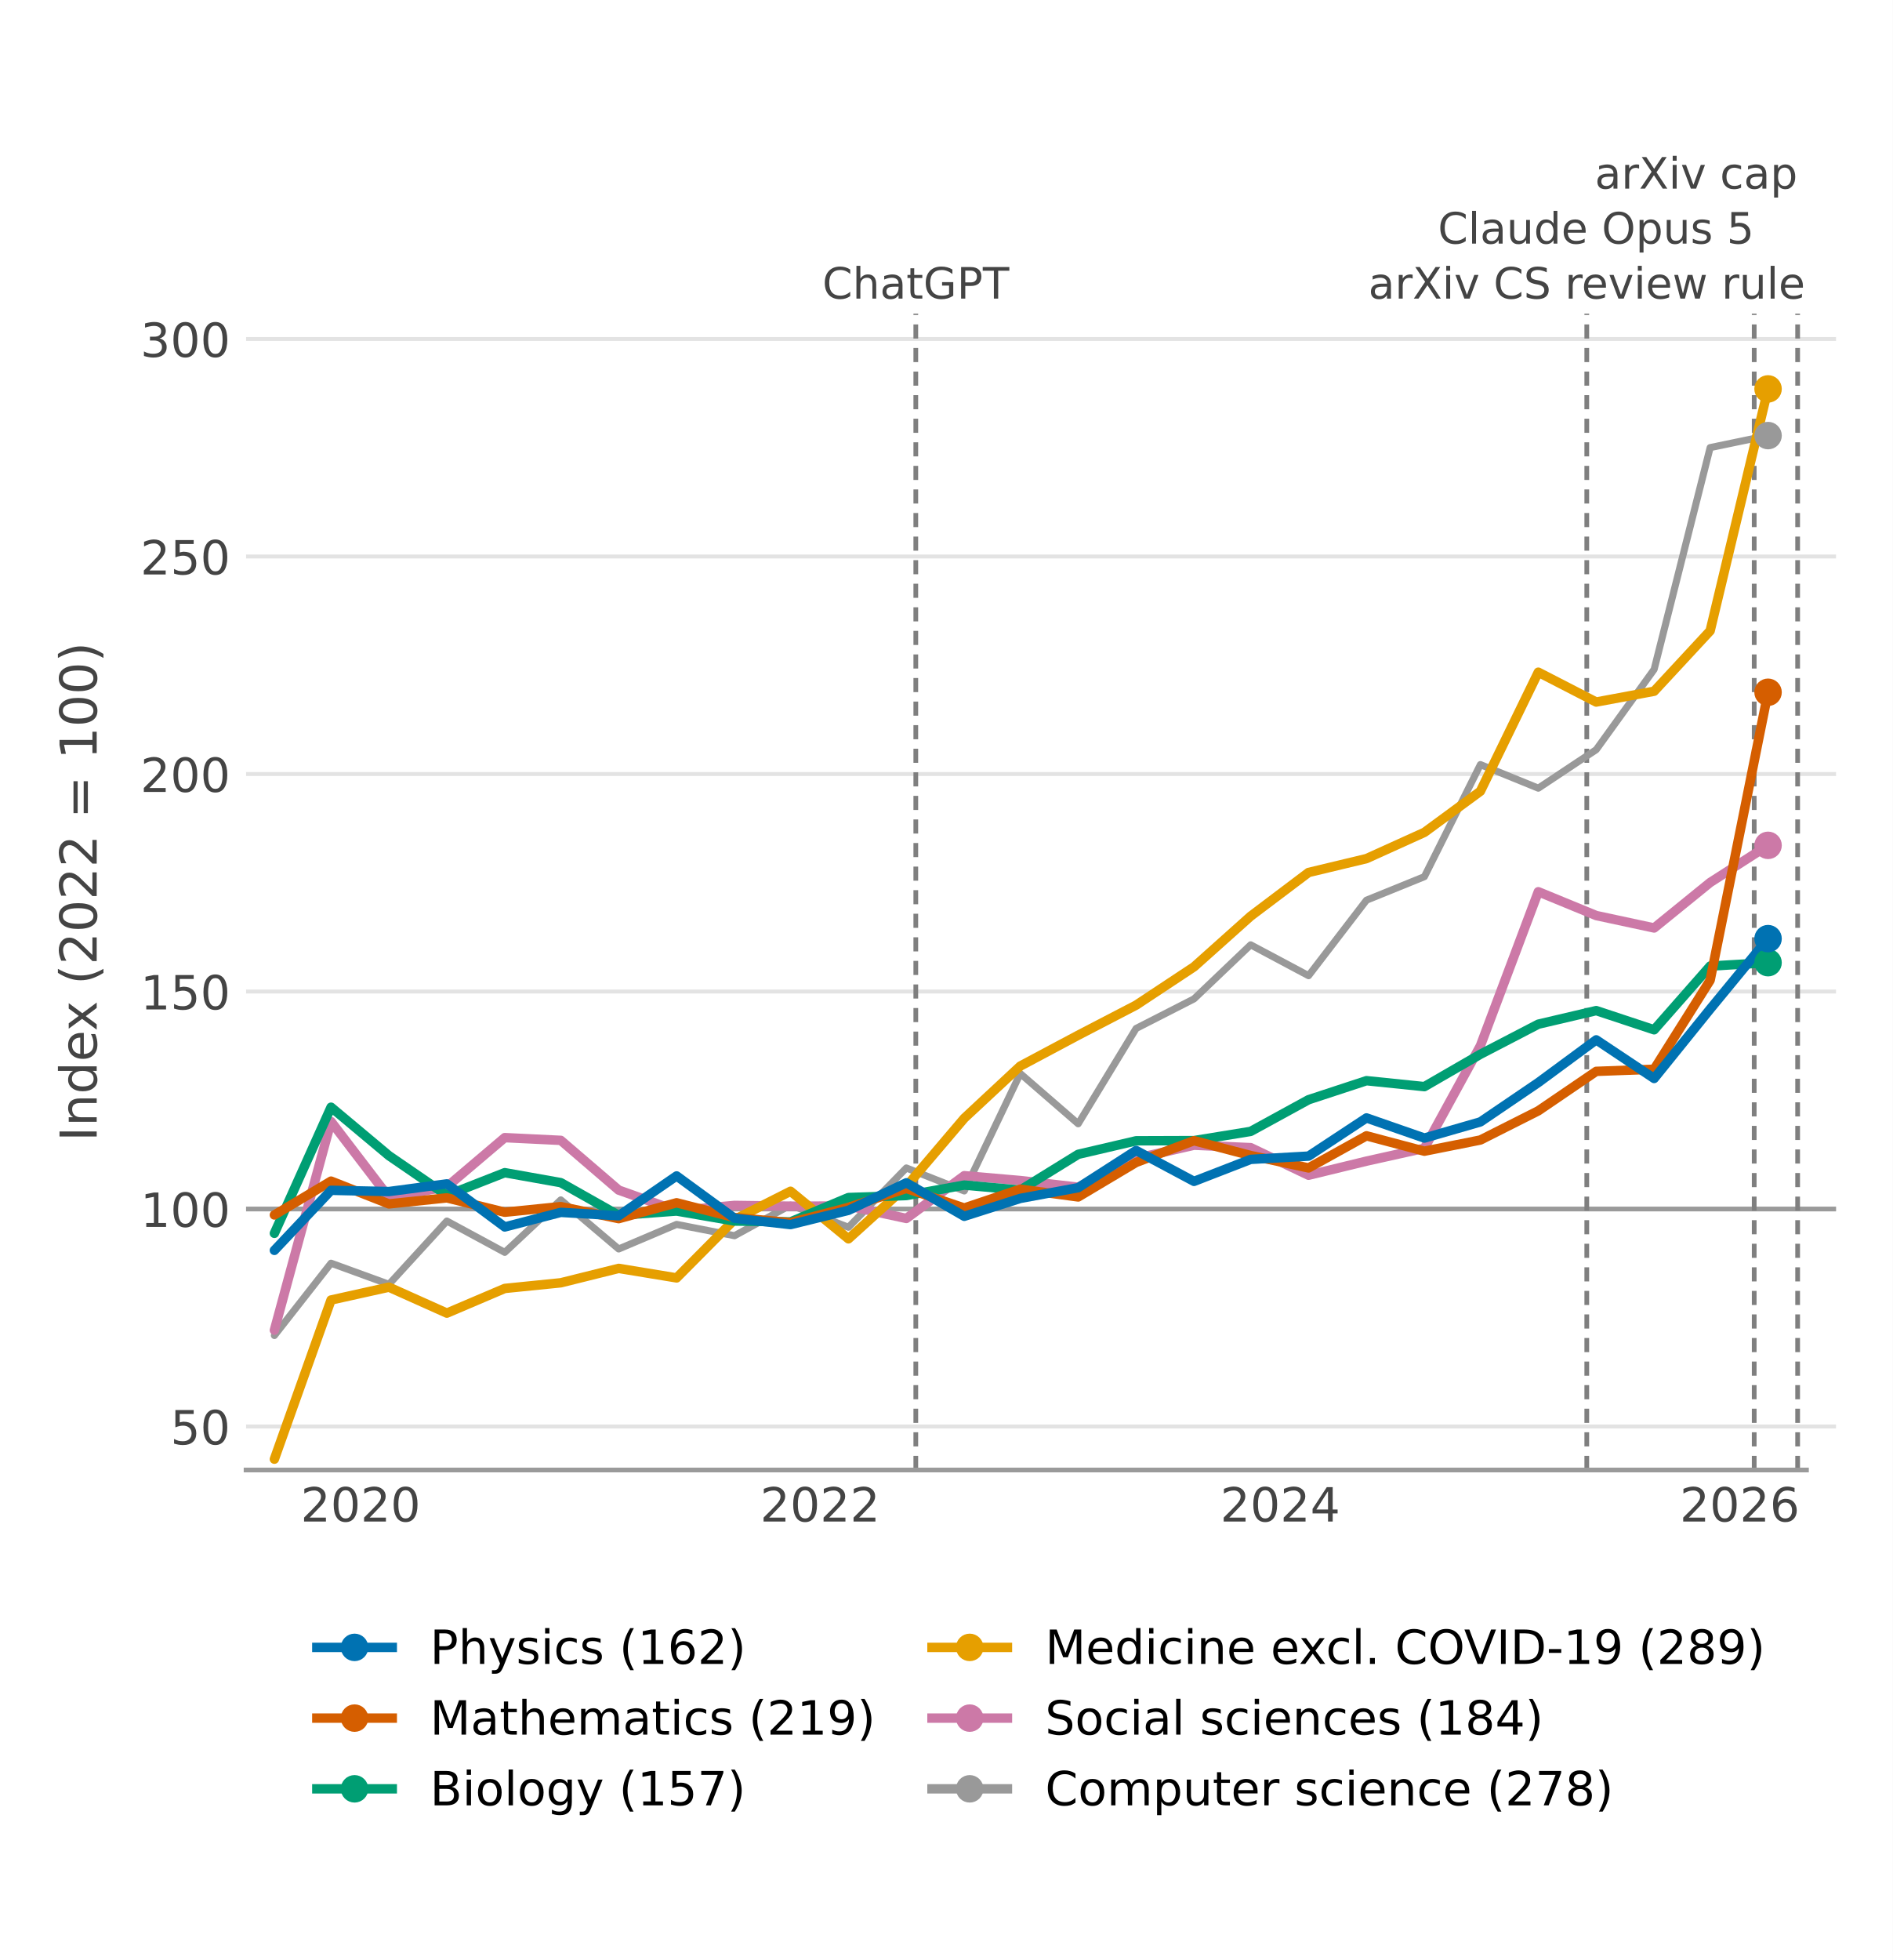
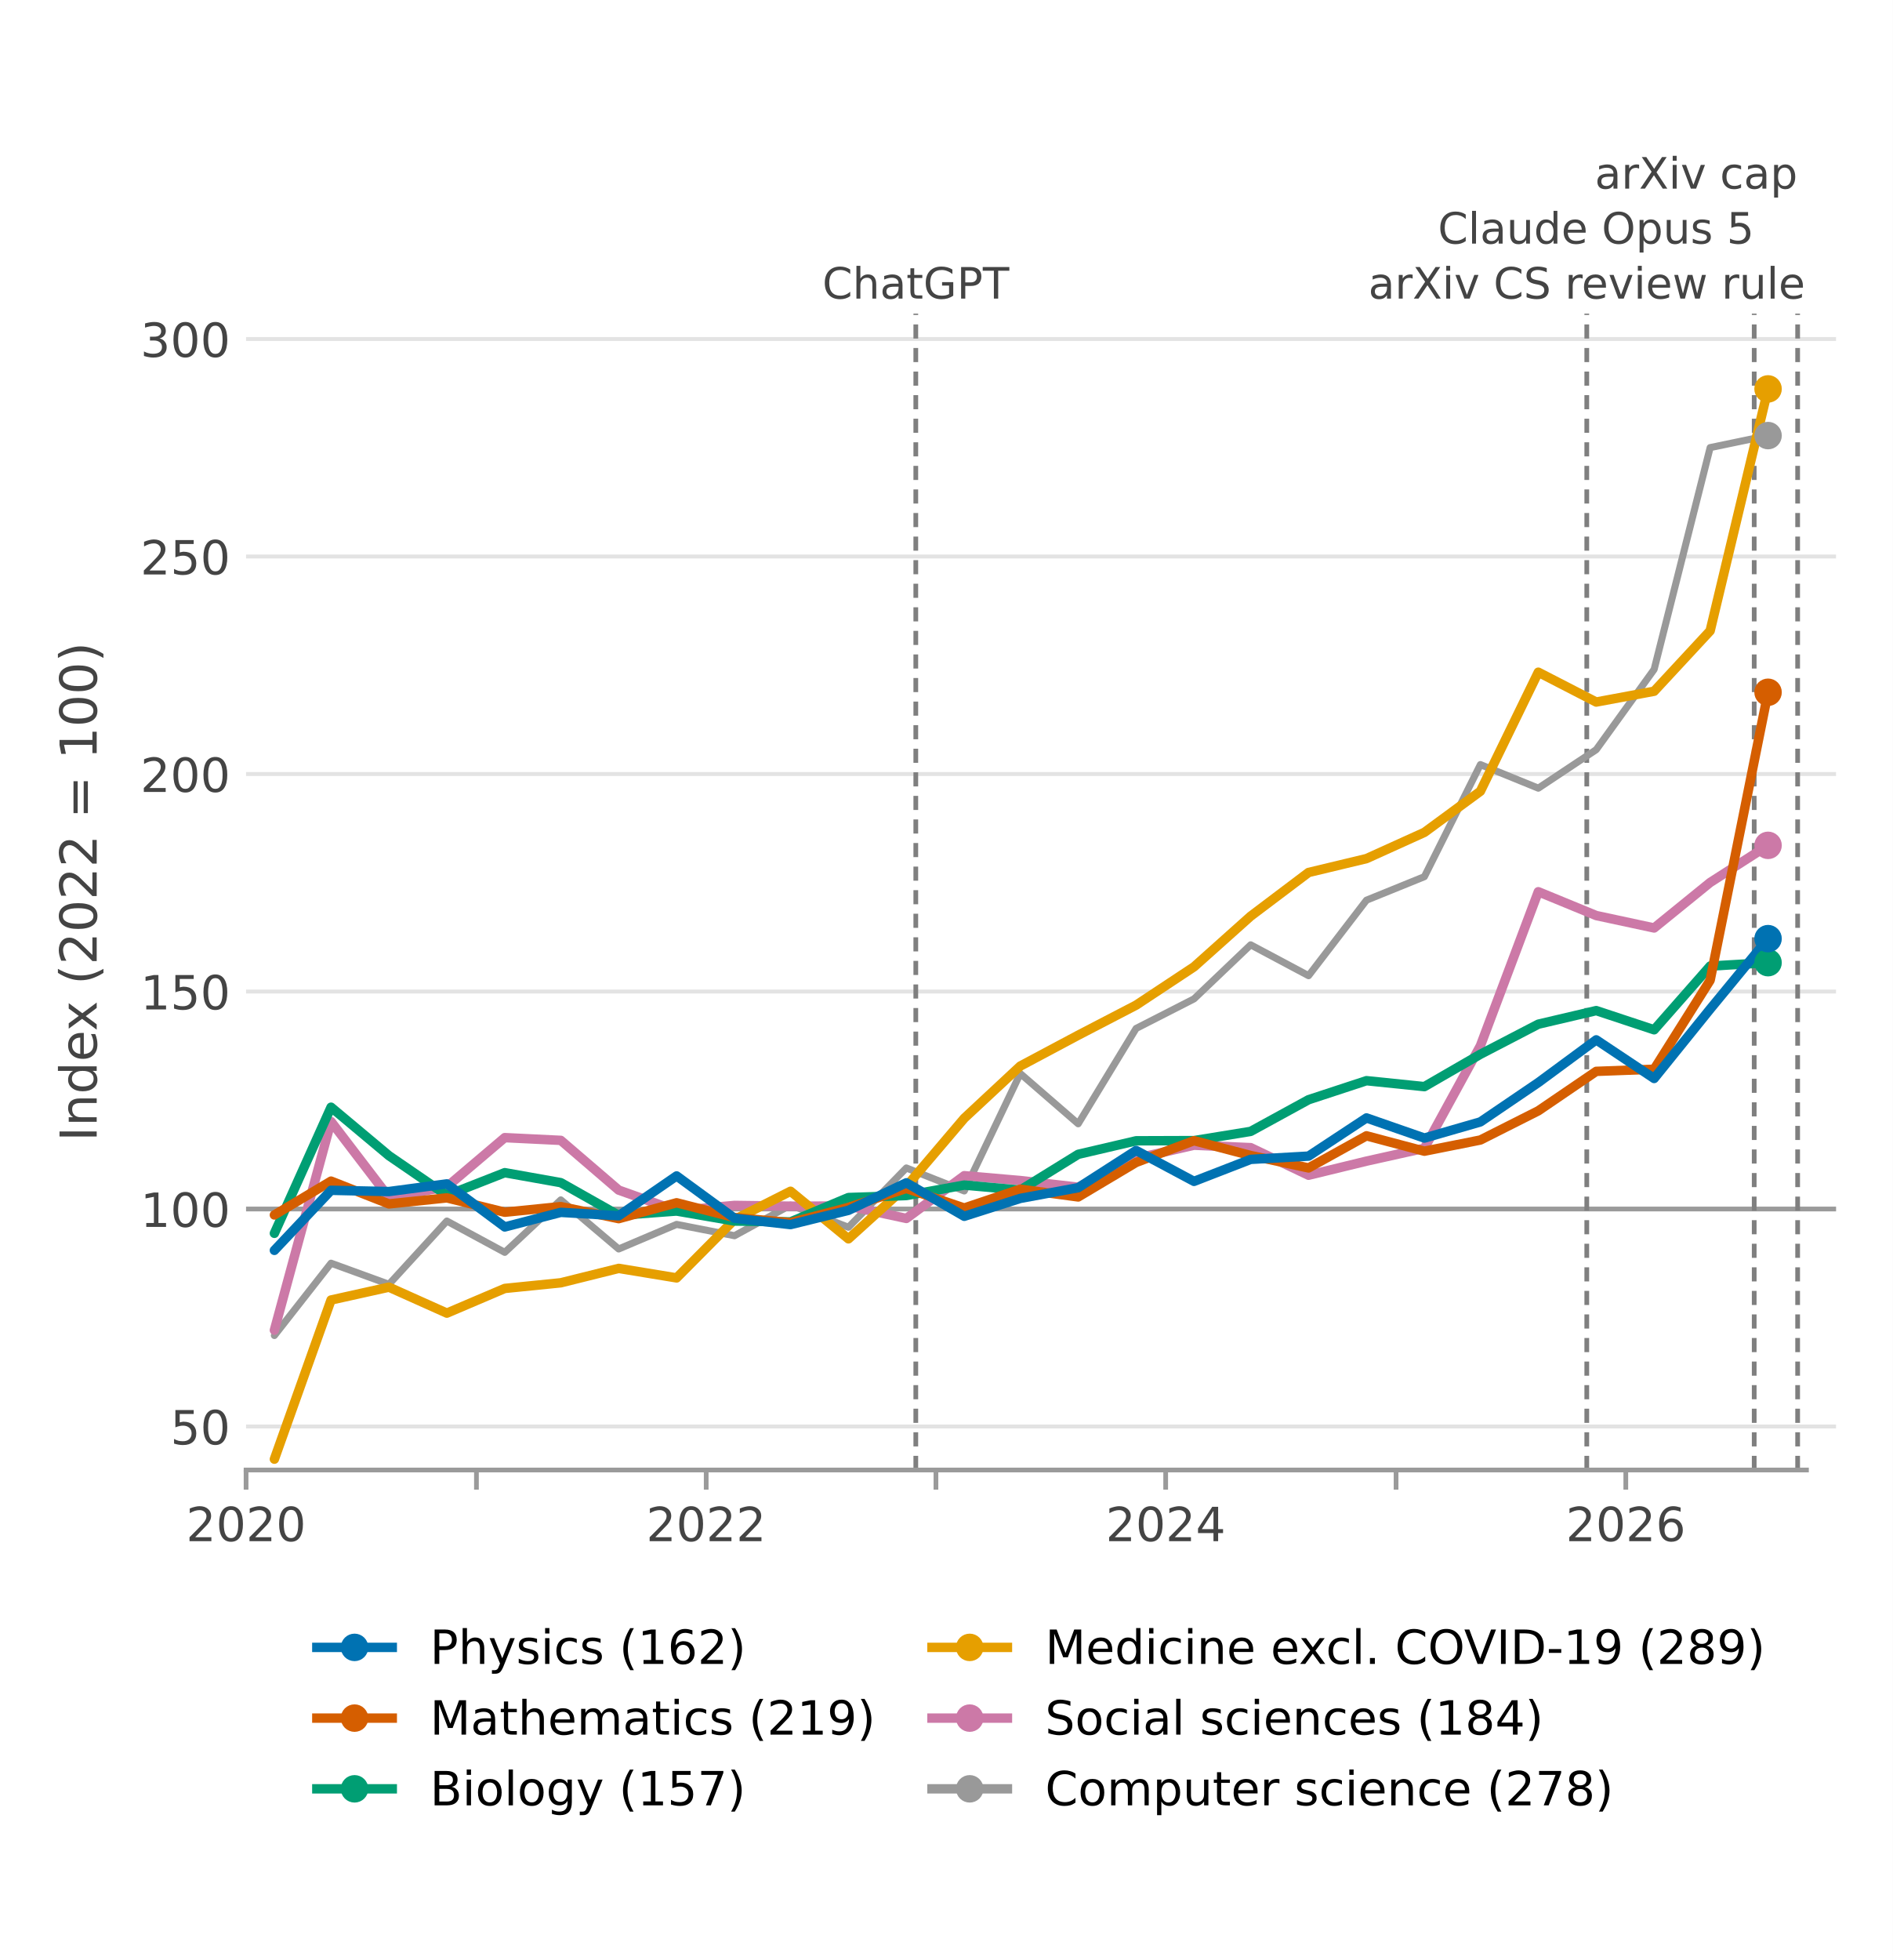
<svg xmlns="http://www.w3.org/2000/svg" xmlns:xlink="http://www.w3.org/1999/xlink" width="240.945pt" height="249.449pt" viewBox="0 0 240.945 249.449" version="1.1">
  <defs>
    <style type="text/css">*{stroke-linejoin: round; stroke-linecap: butt}</style>
  </defs>
  <g id="figure_1">
    <g id="patch_1">
      <path d="M 0 249.449  L 240.945 249.449  L 240.945 0  L 0 0  z " style="fill: #ffffff" />
    </g>
    <g id="axes_1">
      <g id="patch_2">
        <path d="M 31.323 187.087  L 233.717 187.087  L 233.717 39.912  L 31.323 39.912  z " style="fill: #ffffff" />
      </g>
      <g id="matplotlib.axis_1">
        <g id="xtick_1">
-           <g id="line2d_1" />
+           <g id="line2d_1">
+             <defs>
+               <path id="m74f492b103" d="M 0 0  L 0 2.5  " style="stroke: #9a9a9a; stroke-width: 0.6" />
+             </defs>
+             <g>
+               <use xlink:href="#m74f492b103" x="31.323" y="187.087" style="fill: #9a9a9a; stroke: #9a9a9a; stroke-width: 0.6" />
+             </g>
+           </g>
          <g id="text_1">
-             <text style="font-size: 6px; font-family: 'DejaVu Sans'; text-anchor: middle; fill: #444444" x="45.905" y="193.645" transform="rotate(-0 45.90544 193.6452)">2020</text>
+             <text style="font-size: 6px; font-family: 'DejaVu Sans'; text-anchor: middle; fill: #444444" x="31.323" y="196.145" transform="rotate(-0 31.32284 196.1452)">2020</text>
          </g>
        </g>
        <g id="xtick_2">
-           <g id="line2d_2" />
+           <g id="line2d_2">
+             <g>
+               <use xlink:href="#m74f492b103" x="60.648" y="187.087" style="fill: #9a9a9a; stroke: #9a9a9a; stroke-width: 0.6" />
+             </g>
+           </g>
        </g>
        <g id="xtick_3">
-           <g id="line2d_3" />
+           <g id="line2d_3">
+             <g>
+               <use xlink:href="#m74f492b103" x="89.894" y="187.087" style="fill: #9a9a9a; stroke: #9a9a9a; stroke-width: 0.6" />
+             </g>
+           </g>
          <g id="text_2">
-             <text style="font-size: 6px; font-family: 'DejaVu Sans'; text-anchor: middle; fill: #444444" x="104.396" y="193.645" transform="rotate(-0 104.3961 193.6452)">2022</text>
+             <text style="font-size: 6px; font-family: 'DejaVu Sans'; text-anchor: middle; fill: #444444" x="89.894" y="196.145" transform="rotate(-0 89.89362 196.1452)">2022</text>
          </g>
        </g>
        <g id="xtick_4">
-           <g id="line2d_4" />
+           <g id="line2d_4">
+             <g>
+               <use xlink:href="#m74f492b103" x="119.139" y="187.087" style="fill: #9a9a9a; stroke: #9a9a9a; stroke-width: 0.6" />
+             </g>
+           </g>
        </g>
        <g id="xtick_5">
-           <g id="line2d_5" />
+           <g id="line2d_5">
+             <g>
+               <use xlink:href="#m74f492b103" x="148.384" y="187.087" style="fill: #9a9a9a; stroke: #9a9a9a; stroke-width: 0.6" />
+             </g>
+           </g>
          <g id="text_3">
-             <text style="font-size: 6px; font-family: 'DejaVu Sans'; text-anchor: middle; fill: #444444" x="162.967" y="193.645" transform="rotate(-0 162.9669 193.6452)">2024</text>
+             <text style="font-size: 6px; font-family: 'DejaVu Sans'; text-anchor: middle; fill: #444444" x="148.384" y="196.145" transform="rotate(-0 148.3843 196.1452)">2024</text>
          </g>
        </g>
        <g id="xtick_6">
-           <g id="line2d_6" />
+           <g id="line2d_6">
+             <g>
+               <use xlink:href="#m74f492b103" x="177.71" y="187.087" style="fill: #9a9a9a; stroke: #9a9a9a; stroke-width: 0.6" />
+             </g>
+           </g>
        </g>
        <g id="xtick_7">
-           <g id="line2d_7" />
+           <g id="line2d_7">
+             <g>
+               <use xlink:href="#m74f492b103" x="206.955" y="187.087" style="fill: #9a9a9a; stroke: #9a9a9a; stroke-width: 0.6" />
+             </g>
+           </g>
          <g id="text_4">
-             <text style="font-size: 6px; font-family: 'DejaVu Sans'; text-anchor: middle; fill: #444444" x="221.458" y="193.645" transform="rotate(-0 221.4575 193.6452)">2026</text>
+             <text style="font-size: 6px; font-family: 'DejaVu Sans'; text-anchor: middle; fill: #444444" x="206.955" y="196.145" transform="rotate(-0 206.9551 196.1452)">2026</text>
          </g>
        </g>
      </g>
      <g id="matplotlib.axis_2">
        <g id="ytick_1">
          <g id="line2d_8">
-             <path d="M 31.323 181.551  L 233.717 181.551  " clip-path="url(#pfd1e3269e6)" style="fill: none; stroke: #e3e3e3; stroke-width: 0.5; stroke-linecap: square" />
+             <path d="M 31.323 181.551  L 233.717 181.551  " clip-path="url(#p968142cae7)" style="fill: none; stroke: #e3e3e3; stroke-width: 0.5; stroke-linecap: square" />
          </g>
          <g id="line2d_9" />
          <g id="text_5">
            <text style="font-size: 6px; font-family: 'DejaVu Sans'; text-anchor: end; fill: #444444" x="29.323" y="183.83" transform="rotate(-0 29.32284 183.8298)">50</text>
          </g>
        </g>
        <g id="ytick_2">
          <g id="line2d_10">
-             <path d="M 31.323 153.87  L 233.717 153.87  " clip-path="url(#pfd1e3269e6)" style="fill: none; stroke: #e3e3e3; stroke-width: 0.5; stroke-linecap: square" />
+             <path d="M 31.323 153.87  L 233.717 153.87  " clip-path="url(#p968142cae7)" style="fill: none; stroke: #e3e3e3; stroke-width: 0.5; stroke-linecap: square" />
          </g>
          <g id="line2d_11" />
          <g id="text_6">
            <text style="font-size: 6px; font-family: 'DejaVu Sans'; text-anchor: end; fill: #444444" x="29.323" y="156.149" transform="rotate(-0 29.32284 156.1494)">100</text>
          </g>
        </g>
        <g id="ytick_3">
          <g id="line2d_12">
-             <path d="M 31.323 126.19  L 233.717 126.19  " clip-path="url(#pfd1e3269e6)" style="fill: none; stroke: #e3e3e3; stroke-width: 0.5; stroke-linecap: square" />
+             <path d="M 31.323 126.19  L 233.717 126.19  " clip-path="url(#p968142cae7)" style="fill: none; stroke: #e3e3e3; stroke-width: 0.5; stroke-linecap: square" />
          </g>
          <g id="line2d_13" />
          <g id="text_7">
            <text style="font-size: 6px; font-family: 'DejaVu Sans'; text-anchor: end; fill: #444444" x="29.323" y="128.469" transform="rotate(-0 29.32284 128.469)">150</text>
          </g>
        </g>
        <g id="ytick_4">
          <g id="line2d_14">
-             <path d="M 31.323 98.509  L 233.717 98.509  " clip-path="url(#pfd1e3269e6)" style="fill: none; stroke: #e3e3e3; stroke-width: 0.5; stroke-linecap: square" />
+             <path d="M 31.323 98.509  L 233.717 98.509  " clip-path="url(#p968142cae7)" style="fill: none; stroke: #e3e3e3; stroke-width: 0.5; stroke-linecap: square" />
          </g>
          <g id="line2d_15" />
          <g id="text_8">
            <text style="font-size: 6px; font-family: 'DejaVu Sans'; text-anchor: end; fill: #444444" x="29.323" y="100.789" transform="rotate(-0 29.32284 100.7885)">200</text>
          </g>
        </g>
        <g id="ytick_5">
          <g id="line2d_16">
-             <path d="M 31.323 70.829  L 233.717 70.829  " clip-path="url(#pfd1e3269e6)" style="fill: none; stroke: #e3e3e3; stroke-width: 0.5; stroke-linecap: square" />
+             <path d="M 31.323 70.829  L 233.717 70.829  " clip-path="url(#p968142cae7)" style="fill: none; stroke: #e3e3e3; stroke-width: 0.5; stroke-linecap: square" />
          </g>
          <g id="line2d_17" />
          <g id="text_9">
            <text style="font-size: 6px; font-family: 'DejaVu Sans'; text-anchor: end; fill: #444444" x="29.323" y="73.108" transform="rotate(-0 29.32284 73.10812)">250</text>
          </g>
        </g>
        <g id="ytick_6">
          <g id="line2d_18">
-             <path d="M 31.323 43.148  L 233.717 43.148  " clip-path="url(#pfd1e3269e6)" style="fill: none; stroke: #e3e3e3; stroke-width: 0.5; stroke-linecap: square" />
+             <path d="M 31.323 43.148  L 233.717 43.148  " clip-path="url(#p968142cae7)" style="fill: none; stroke: #e3e3e3; stroke-width: 0.5; stroke-linecap: square" />
          </g>
          <g id="line2d_19" />
          <g id="text_10">
            <text style="font-size: 6px; font-family: 'DejaVu Sans'; text-anchor: end; fill: #444444" x="29.323" y="45.428" transform="rotate(-0 29.32284 45.42769)">300</text>
          </g>
        </g>
        <g id="text_11">
          <text style="font-size: 6.5px; font-family: 'DejaVu Sans'; text-anchor: middle; fill: #444444" x="12.309" y="113.499" transform="rotate(-90 12.30881 113.4992)">Index (2022 = 100)</text>
        </g>
      </g>
      <g id="line2d_20">
-         <path d="M 31.323 153.87  L 233.717 153.87  " clip-path="url(#pfd1e3269e6)" style="fill: none; stroke: #9a9a9a; stroke-width: 0.6; stroke-linecap: square" />
+         <path d="M 31.323 153.87  L 233.717 153.87  " clip-path="url(#p968142cae7)" style="fill: none; stroke: #9a9a9a; stroke-width: 0.6; stroke-linecap: square" />
      </g>
      <g id="line2d_21">
-         <path d="M 116.575 187.087  L 116.575 39.912  " clip-path="url(#pfd1e3269e6)" style="fill: none; stroke-dasharray: 1.8,1.2; stroke-dashoffset: 0; stroke: #7f7f7f; stroke-width: 0.6" />
+         <path d="M 116.575 187.087  L 116.575 39.912  " clip-path="url(#p968142cae7)" style="fill: none; stroke-dasharray: 1.8,1.2; stroke-dashoffset: 0; stroke: #7f7f7f; stroke-width: 0.6" />
      </g>
      <g id="line2d_22">
-         <path d="M 201.987 187.087  L 201.987 39.912  " clip-path="url(#pfd1e3269e6)" style="fill: none; stroke-dasharray: 1.8,1.2; stroke-dashoffset: 0; stroke: #7f7f7f; stroke-width: 0.6" />
+         <path d="M 201.987 187.087  L 201.987 39.912  " clip-path="url(#p968142cae7)" style="fill: none; stroke-dasharray: 1.8,1.2; stroke-dashoffset: 0; stroke: #7f7f7f; stroke-width: 0.6" />
      </g>
      <g id="line2d_23">
-         <path d="M 223.3 187.087  L 223.3 39.912  " clip-path="url(#pfd1e3269e6)" style="fill: none; stroke-dasharray: 1.8,1.2; stroke-dashoffset: 0; stroke: #7f7f7f; stroke-width: 0.6" />
+         <path d="M 223.3 187.087  L 223.3 39.912  " clip-path="url(#p968142cae7)" style="fill: none; stroke-dasharray: 1.8,1.2; stroke-dashoffset: 0; stroke: #7f7f7f; stroke-width: 0.6" />
      </g>
      <g id="line2d_24">
-         <path d="M 228.829 187.087  L 228.829 39.912  " clip-path="url(#pfd1e3269e6)" style="fill: none; stroke-dasharray: 1.8,1.2; stroke-dashoffset: 0; stroke: #7f7f7f; stroke-width: 0.6" />
+         <path d="M 228.829 187.087  L 228.829 39.912  " clip-path="url(#p968142cae7)" style="fill: none; stroke-dasharray: 1.8,1.2; stroke-dashoffset: 0; stroke: #7f7f7f; stroke-width: 0.6" />
      </g>
      <g id="patch_3">
        <path d="M 31.323 187.087  L 229.951 187.087  " style="fill: none; stroke: #9a9a9a; stroke-width: 0.6; stroke-linejoin: miter; stroke-linecap: square" />
      </g>
      <g id="line2d_25">
-         <path d="M 34.928 169.969  L 42.14 160.768  L 49.511 163.453  L 56.882 155.403  L 64.254 159.387  L 71.385 152.71  L 78.756 158.957  L 86.128 155.829  L 93.499 157.27  L 100.63 153.371  L 108.002 156.192  L 115.373 148.647  L 122.745 151.573  L 129.876 136.631  L 137.247 143.023  L 144.618 130.893  L 151.99 127.127  L 159.201 120.248  L 166.572 124.175  L 173.944 114.567  L 181.315 111.575  L 188.446 97.309  L 195.818 100.31  L 203.189 95.41  L 210.561 85.194  L 217.692 56.966  L 225.063 55.436  " clip-path="url(#pfd1e3269e6)" style="fill: none; stroke: #999999; stroke-width: 0.9; stroke-linecap: round" />
+         <path d="M 34.928 169.969  L 42.14 160.768  L 49.511 163.453  L 56.882 155.403  L 64.254 159.387  L 71.385 152.71  L 78.756 158.957  L 86.128 155.829  L 93.499 157.27  L 100.63 153.371  L 108.002 156.192  L 115.373 148.647  L 122.745 151.573  L 129.876 136.631  L 137.247 143.023  L 144.618 130.893  L 151.99 127.127  L 159.201 120.248  L 166.572 124.175  L 173.944 114.567  L 181.315 111.575  L 188.446 97.309  L 195.818 100.31  L 203.189 95.41  L 210.561 85.194  L 217.692 56.966  L 225.063 55.436  " clip-path="url(#p968142cae7)" style="fill: none; stroke: #999999; stroke-width: 0.9; stroke-linecap: round" />
      </g>
      <g id="line2d_26">
-         <path d="M 34.928 169.291  L 42.14 142.742  L 49.511 152.389  L 56.882 151.039  L 64.254 144.787  L 71.385 145.134  L 78.756 151.463  L 86.128 154.087  L 93.499 153.412  L 100.63 153.508  L 108.002 153.489  L 115.373 155.071  L 122.745 149.63  L 129.876 150.248  L 137.247 151.097  L 144.618 147.431  L 151.99 145.752  L 159.201 146.061  L 166.572 149.572  L 173.944 147.778  L 181.315 146.138  L 188.446 133.095  L 195.818 113.491  L 203.189 116.521  L 210.561 118.103  L 217.692 112.314  L 225.063 107.587  " clip-path="url(#pfd1e3269e6)" style="fill: none; stroke: #cc79a7; stroke-width: 1.2; stroke-linecap: round" />
+         <path d="M 34.928 169.291  L 42.14 142.742  L 49.511 152.389  L 56.882 151.039  L 64.254 144.787  L 71.385 145.134  L 78.756 151.463  L 86.128 154.087  L 93.499 153.412  L 100.63 153.508  L 108.002 153.489  L 115.373 155.071  L 122.745 149.63  L 129.876 150.248  L 137.247 151.097  L 144.618 147.431  L 151.99 145.752  L 159.201 146.061  L 166.572 149.572  L 173.944 147.778  L 181.315 146.138  L 188.446 133.095  L 195.818 113.491  L 203.189 116.521  L 210.561 118.103  L 217.692 112.314  L 225.063 107.587  " clip-path="url(#p968142cae7)" style="fill: none; stroke: #cc79a7; stroke-width: 1.2; stroke-linecap: round" />
      </g>
      <g id="line2d_27">
-         <path d="M 34.928 185.706  L 42.14 165.453  L 49.511 163.817  L 56.882 167.121  L 64.254 163.98  L 71.385 163.261  L 78.756 161.428  L 86.128 162.639  L 93.499 155.212  L 100.63 151.612  L 108.002 157.666  L 115.373 150.991  L 122.745 142.32  L 129.876 135.678  L 137.247 131.752  L 144.618 127.924  L 151.99 123.049  L 159.201 116.603  L 166.572 111.041  L 173.944 109.274  L 181.315 105.937  L 188.446 100.701  L 195.818 85.552  L 203.189 89.348  L 210.561 87.974  L 217.692 80.285  L 225.063 49.496  " clip-path="url(#pfd1e3269e6)" style="fill: none; stroke: #e69f00; stroke-width: 1.2; stroke-linecap: round" />
+         <path d="M 34.928 185.706  L 42.14 165.453  L 49.511 163.817  L 56.882 167.121  L 64.254 163.98  L 71.385 163.261  L 78.756 161.428  L 86.128 162.639  L 93.499 155.212  L 100.63 151.612  L 108.002 157.666  L 115.373 150.991  L 122.745 142.32  L 129.876 135.678  L 137.247 131.752  L 144.618 127.924  L 151.99 123.049  L 159.201 116.603  L 166.572 111.041  L 173.944 109.274  L 181.315 105.937  L 188.446 100.701  L 195.818 85.552  L 203.189 89.348  L 210.561 87.974  L 217.692 80.285  L 225.063 49.496  " clip-path="url(#p968142cae7)" style="fill: none; stroke: #e69f00; stroke-width: 1.2; stroke-linecap: round" />
      </g>
      <g id="line2d_28">
-         <path d="M 34.928 156.964  L 42.14 140.915  L 49.511 147.084  L 56.882 152.139  L 64.254 149.246  L 71.385 150.516  L 78.756 154.678  L 86.128 154.127  L 93.499 155.403  L 100.63 155.508  L 108.002 152.411  L 115.373 152.157  L 122.745 150.826  L 129.876 151.464  L 137.247 146.911  L 144.618 145.189  L 151.99 145.164  L 159.201 143.993  L 166.572 139.961  L 173.944 137.539  L 181.315 138.295  L 188.446 134.176  L 195.818 130.348  L 203.189 128.619  L 210.561 131.06  L 217.692 122.952  L 225.063 122.518  " clip-path="url(#pfd1e3269e6)" style="fill: none; stroke: #009e73; stroke-width: 1.2; stroke-linecap: round" />
+         <path d="M 34.928 156.964  L 42.14 140.915  L 49.511 147.084  L 56.882 152.139  L 64.254 149.246  L 71.385 150.516  L 78.756 154.678  L 86.128 154.127  L 93.499 155.403  L 100.63 155.508  L 108.002 152.411  L 115.373 152.157  L 122.745 150.826  L 129.876 151.464  L 137.247 146.911  L 144.618 145.189  L 151.99 145.164  L 159.201 143.993  L 166.572 139.961  L 173.944 137.539  L 181.315 138.295  L 188.446 134.176  L 195.818 130.348  L 203.189 128.619  L 210.561 131.06  L 217.692 122.952  L 225.063 122.518  " clip-path="url(#p968142cae7)" style="fill: none; stroke: #009e73; stroke-width: 1.2; stroke-linecap: round" />
      </g>
      <g id="line2d_29">
-         <path d="M 34.928 154.628  L 42.14 150.321  L 49.511 153.222  L 56.882 152.452  L 64.254 154.281  L 71.385 153.563  L 78.756 155.097  L 86.128 153.077  L 93.499 154.958  L 100.63 155.601  L 108.002 153.667  L 115.373 151.253  L 122.745 153.743  L 129.876 151.346  L 137.247 152.336  L 144.618 147.942  L 151.99 145.175  L 159.201 147.062  L 166.572 148.643  L 173.944 144.555  L 181.315 146.512  L 188.446 145.088  L 195.818 141.372  L 203.189 136.352  L 210.561 136.08  L 217.692 124.757  L 225.063 88.106  " clip-path="url(#pfd1e3269e6)" style="fill: none; stroke: #d55e00; stroke-width: 1.2; stroke-linecap: round" />
+         <path d="M 34.928 154.628  L 42.14 150.321  L 49.511 153.222  L 56.882 152.452  L 64.254 154.281  L 71.385 153.563  L 78.756 155.097  L 86.128 153.077  L 93.499 154.958  L 100.63 155.601  L 108.002 153.667  L 115.373 151.253  L 122.745 153.743  L 129.876 151.346  L 137.247 152.336  L 144.618 147.942  L 151.99 145.175  L 159.201 147.062  L 166.572 148.643  L 173.944 144.555  L 181.315 146.512  L 188.446 145.088  L 195.818 141.372  L 203.189 136.352  L 210.561 136.08  L 217.692 124.757  L 225.063 88.106  " clip-path="url(#p968142cae7)" style="fill: none; stroke: #d55e00; stroke-width: 1.2; stroke-linecap: round" />
      </g>
      <g id="line2d_30">
-         <path d="M 34.928 159.133  L 42.14 151.49  L 49.511 151.648  L 56.882 150.672  L 64.254 156.154  L 71.385 154.298  L 78.756 154.73  L 86.128 149.66  L 93.499 155.049  L 100.63 155.854  L 108.002 154.041  L 115.373 150.536  L 122.745 154.798  L 129.876 152.521  L 137.247 151.158  L 144.618 146.42  L 151.99 150.353  L 159.201 147.554  L 166.572 147.138  L 173.944 142.278  L 181.315 144.842  L 188.446 142.784  L 195.818 137.775  L 203.189 132.342  L 210.561 137.257  L 217.692 128.422  L 225.063 119.461  " clip-path="url(#pfd1e3269e6)" style="fill: none; stroke: #0072b2; stroke-width: 1.2; stroke-linecap: round" />
+         <path d="M 34.928 159.133  L 42.14 151.49  L 49.511 151.648  L 56.882 150.672  L 64.254 156.154  L 71.385 154.298  L 78.756 154.73  L 86.128 149.66  L 93.499 155.049  L 100.63 155.854  L 108.002 154.041  L 115.373 150.536  L 122.745 154.798  L 129.876 152.521  L 137.247 151.158  L 144.618 146.42  L 151.99 150.353  L 159.201 147.554  L 166.572 147.138  L 173.944 142.278  L 181.315 144.842  L 188.446 142.784  L 195.818 137.775  L 203.189 132.342  L 210.561 137.257  L 217.692 128.422  L 225.063 119.461  " clip-path="url(#p968142cae7)" style="fill: none; stroke: #0072b2; stroke-width: 1.2; stroke-linecap: round" />
      </g>
      <g id="text_12">
        <text style="font-size: 5.5px; font-family: 'DejaVu Sans'; text-anchor: middle; fill: #444444" x="116.575" y="38.002" transform="rotate(-0 116.575 38.00182)">ChatGPT</text>
      </g>
      <g id="text_13">
        <text style="font-size: 5.5px; font-family: 'DejaVu Sans'; text-anchor: middle; fill: #444444" x="201.987" y="38.002" transform="rotate(-0 201.9874 38.00182)">arXiv CS review rule</text>
      </g>
      <g id="text_14">
        <text style="font-size: 5.5px; font-family: 'DejaVu Sans'; text-anchor: end; fill: #444444" x="223.3" y="31.002" transform="rotate(-0 223.3004 31.00182)">Claude Opus 5</text>
      </g>
      <g id="text_15">
        <text style="font-size: 5.5px; font-family: 'DejaVu Sans'; text-anchor: end; fill: #444444" x="228.829" y="24.002" transform="rotate(-0 228.829 24.00182)">arXiv cap</text>
      </g>
      <g id="line2d_31">
        <defs>
-           <path id="m8dc6c86e42" d="M 0 1.25  C 0.332 1.25 0.649 1.118 0.884 0.884  C 1.118 0.649 1.25 0.332 1.25 0  C 1.25 -0.332 1.118 -0.649 0.884 -0.884  C 0.649 -1.118 0.332 -1.25 0 -1.25  C -0.332 -1.25 -0.649 -1.118 -0.884 -0.884  C -1.118 -0.649 -1.25 -0.332 -1.25 0  C -1.25 0.332 -1.118 0.649 -0.884 0.884  C -0.649 1.118 -0.332 1.25 0 1.25  z " style="stroke: #999999" />
-         </defs>
-         <g clip-path="url(#pfd1e3269e6)">
-           <use xlink:href="#m8dc6c86e42" x="225.063" y="55.436" style="fill: #999999; stroke: #999999" />
+           <path id="m33e22bac4e" d="M 0 1.25  C 0.332 1.25 0.649 1.118 0.884 0.884  C 1.118 0.649 1.25 0.332 1.25 0  C 1.25 -0.332 1.118 -0.649 0.884 -0.884  C 0.649 -1.118 0.332 -1.25 0 -1.25  C -0.332 -1.25 -0.649 -1.118 -0.884 -0.884  C -1.118 -0.649 -1.25 -0.332 -1.25 0  C -1.25 0.332 -1.118 0.649 -0.884 0.884  C -0.649 1.118 -0.332 1.25 0 1.25  z " style="stroke: #999999" />
+         </defs>
+         <g clip-path="url(#p968142cae7)">
+           <use xlink:href="#m33e22bac4e" x="225.063" y="55.436" style="fill: #999999; stroke: #999999" />
        </g>
      </g>
      <g id="line2d_32">
        <defs>
-           <path id="m9fcfac901c" d="M 0 1.25  C 0.332 1.25 0.649 1.118 0.884 0.884  C 1.118 0.649 1.25 0.332 1.25 0  C 1.25 -0.332 1.118 -0.649 0.884 -0.884  C 0.649 -1.118 0.332 -1.25 0 -1.25  C -0.332 -1.25 -0.649 -1.118 -0.884 -0.884  C -1.118 -0.649 -1.25 -0.332 -1.25 0  C -1.25 0.332 -1.118 0.649 -0.884 0.884  C -0.649 1.118 -0.332 1.25 0 1.25  z " style="stroke: #cc79a7" />
-         </defs>
-         <g clip-path="url(#pfd1e3269e6)">
-           <use xlink:href="#m9fcfac901c" x="225.063" y="107.587" style="fill: #cc79a7; stroke: #cc79a7" />
+           <path id="m436e1aafd8" d="M 0 1.25  C 0.332 1.25 0.649 1.118 0.884 0.884  C 1.118 0.649 1.25 0.332 1.25 0  C 1.25 -0.332 1.118 -0.649 0.884 -0.884  C 0.649 -1.118 0.332 -1.25 0 -1.25  C -0.332 -1.25 -0.649 -1.118 -0.884 -0.884  C -1.118 -0.649 -1.25 -0.332 -1.25 0  C -1.25 0.332 -1.118 0.649 -0.884 0.884  C -0.649 1.118 -0.332 1.25 0 1.25  z " style="stroke: #cc79a7" />
+         </defs>
+         <g clip-path="url(#p968142cae7)">
+           <use xlink:href="#m436e1aafd8" x="225.063" y="107.587" style="fill: #cc79a7; stroke: #cc79a7" />
        </g>
      </g>
      <g id="line2d_33">
        <defs>
-           <path id="m450da93d19" d="M 0 1.25  C 0.332 1.25 0.649 1.118 0.884 0.884  C 1.118 0.649 1.25 0.332 1.25 0  C 1.25 -0.332 1.118 -0.649 0.884 -0.884  C 0.649 -1.118 0.332 -1.25 0 -1.25  C -0.332 -1.25 -0.649 -1.118 -0.884 -0.884  C -1.118 -0.649 -1.25 -0.332 -1.25 0  C -1.25 0.332 -1.118 0.649 -0.884 0.884  C -0.649 1.118 -0.332 1.25 0 1.25  z " style="stroke: #e69f00" />
-         </defs>
-         <g clip-path="url(#pfd1e3269e6)">
-           <use xlink:href="#m450da93d19" x="225.063" y="49.496" style="fill: #e69f00; stroke: #e69f00" />
+           <path id="m3ae7df9aba" d="M 0 1.25  C 0.332 1.25 0.649 1.118 0.884 0.884  C 1.118 0.649 1.25 0.332 1.25 0  C 1.25 -0.332 1.118 -0.649 0.884 -0.884  C 0.649 -1.118 0.332 -1.25 0 -1.25  C -0.332 -1.25 -0.649 -1.118 -0.884 -0.884  C -1.118 -0.649 -1.25 -0.332 -1.25 0  C -1.25 0.332 -1.118 0.649 -0.884 0.884  C -0.649 1.118 -0.332 1.25 0 1.25  z " style="stroke: #e69f00" />
+         </defs>
+         <g clip-path="url(#p968142cae7)">
+           <use xlink:href="#m3ae7df9aba" x="225.063" y="49.496" style="fill: #e69f00; stroke: #e69f00" />
        </g>
      </g>
      <g id="line2d_34">
        <defs>
-           <path id="mcc6e3b8576" d="M 0 1.25  C 0.332 1.25 0.649 1.118 0.884 0.884  C 1.118 0.649 1.25 0.332 1.25 0  C 1.25 -0.332 1.118 -0.649 0.884 -0.884  C 0.649 -1.118 0.332 -1.25 0 -1.25  C -0.332 -1.25 -0.649 -1.118 -0.884 -0.884  C -1.118 -0.649 -1.25 -0.332 -1.25 0  C -1.25 0.332 -1.118 0.649 -0.884 0.884  C -0.649 1.118 -0.332 1.25 0 1.25  z " style="stroke: #009e73" />
-         </defs>
-         <g clip-path="url(#pfd1e3269e6)">
-           <use xlink:href="#mcc6e3b8576" x="225.063" y="122.518" style="fill: #009e73; stroke: #009e73" />
+           <path id="mc6a1d6d65c" d="M 0 1.25  C 0.332 1.25 0.649 1.118 0.884 0.884  C 1.118 0.649 1.25 0.332 1.25 0  C 1.25 -0.332 1.118 -0.649 0.884 -0.884  C 0.649 -1.118 0.332 -1.25 0 -1.25  C -0.332 -1.25 -0.649 -1.118 -0.884 -0.884  C -1.118 -0.649 -1.25 -0.332 -1.25 0  C -1.25 0.332 -1.118 0.649 -0.884 0.884  C -0.649 1.118 -0.332 1.25 0 1.25  z " style="stroke: #009e73" />
+         </defs>
+         <g clip-path="url(#p968142cae7)">
+           <use xlink:href="#mc6a1d6d65c" x="225.063" y="122.518" style="fill: #009e73; stroke: #009e73" />
        </g>
      </g>
      <g id="line2d_35">
        <defs>
-           <path id="m7069a412df" d="M 0 1.25  C 0.332 1.25 0.649 1.118 0.884 0.884  C 1.118 0.649 1.25 0.332 1.25 0  C 1.25 -0.332 1.118 -0.649 0.884 -0.884  C 0.649 -1.118 0.332 -1.25 0 -1.25  C -0.332 -1.25 -0.649 -1.118 -0.884 -0.884  C -1.118 -0.649 -1.25 -0.332 -1.25 0  C -1.25 0.332 -1.118 0.649 -0.884 0.884  C -0.649 1.118 -0.332 1.25 0 1.25  z " style="stroke: #d55e00" />
-         </defs>
-         <g clip-path="url(#pfd1e3269e6)">
-           <use xlink:href="#m7069a412df" x="225.063" y="88.106" style="fill: #d55e00; stroke: #d55e00" />
+           <path id="m9bc1530cd8" d="M 0 1.25  C 0.332 1.25 0.649 1.118 0.884 0.884  C 1.118 0.649 1.25 0.332 1.25 0  C 1.25 -0.332 1.118 -0.649 0.884 -0.884  C 0.649 -1.118 0.332 -1.25 0 -1.25  C -0.332 -1.25 -0.649 -1.118 -0.884 -0.884  C -1.118 -0.649 -1.25 -0.332 -1.25 0  C -1.25 0.332 -1.118 0.649 -0.884 0.884  C -0.649 1.118 -0.332 1.25 0 1.25  z " style="stroke: #d55e00" />
+         </defs>
+         <g clip-path="url(#p968142cae7)">
+           <use xlink:href="#m9bc1530cd8" x="225.063" y="88.106" style="fill: #d55e00; stroke: #d55e00" />
        </g>
      </g>
      <g id="line2d_36">
        <defs>
-           <path id="m33666285e6" d="M 0 1.25  C 0.332 1.25 0.649 1.118 0.884 0.884  C 1.118 0.649 1.25 0.332 1.25 0  C 1.25 -0.332 1.118 -0.649 0.884 -0.884  C 0.649 -1.118 0.332 -1.25 0 -1.25  C -0.332 -1.25 -0.649 -1.118 -0.884 -0.884  C -1.118 -0.649 -1.25 -0.332 -1.25 0  C -1.25 0.332 -1.118 0.649 -0.884 0.884  C -0.649 1.118 -0.332 1.25 0 1.25  z " style="stroke: #0072b2" />
-         </defs>
-         <g clip-path="url(#pfd1e3269e6)">
-           <use xlink:href="#m33666285e6" x="225.063" y="119.461" style="fill: #0072b2; stroke: #0072b2" />
+           <path id="m57a45b3357" d="M 0 1.25  C 0.332 1.25 0.649 1.118 0.884 0.884  C 1.118 0.649 1.25 0.332 1.25 0  C 1.25 -0.332 1.118 -0.649 0.884 -0.884  C 0.649 -1.118 0.332 -1.25 0 -1.25  C -0.332 -1.25 -0.649 -1.118 -0.884 -0.884  C -1.118 -0.649 -1.25 -0.332 -1.25 0  C -1.25 0.332 -1.118 0.649 -0.884 0.884  C -0.649 1.118 -0.332 1.25 0 1.25  z " style="stroke: #0072b2" />
+         </defs>
+         <g clip-path="url(#p968142cae7)">
+           <use xlink:href="#m57a45b3357" x="225.063" y="119.461" style="fill: #0072b2; stroke: #0072b2" />
        </g>
      </g>
      <g id="legend_1">
        <g id="line2d_37">
          <path d="M 40.332 209.663  L 45.132 209.663  L 49.932 209.663  " style="fill: none; stroke: #0072b2; stroke-width: 1.2; stroke-linecap: square" />
          <g>
-             <use xlink:href="#m33666285e6" x="45.132" y="209.663" style="fill: #0072b2; stroke: #0072b2" />
+             <use xlink:href="#m57a45b3357" x="45.132" y="209.663" style="fill: #0072b2; stroke: #0072b2" />
          </g>
        </g>
        <g id="text_16">
          <text style="font-size: 6px; font-family: 'DejaVu Sans'; text-anchor: start" x="54.732" y="211.763" transform="rotate(-0 54.7325 211.7632)">Physics (162)</text>
        </g>
        <g id="line2d_38">
          <path d="M 40.332 218.664  L 45.132 218.664  L 49.932 218.664  " style="fill: none; stroke: #d55e00; stroke-width: 1.2; stroke-linecap: square" />
          <g>
-             <use xlink:href="#m7069a412df" x="45.132" y="218.664" style="fill: #d55e00; stroke: #d55e00" />
+             <use xlink:href="#m9bc1530cd8" x="45.132" y="218.664" style="fill: #d55e00; stroke: #d55e00" />
          </g>
        </g>
        <g id="text_17">
          <text style="font-size: 6px; font-family: 'DejaVu Sans'; text-anchor: start" x="54.732" y="220.764" transform="rotate(-0 54.7325 220.7636)">Mathematics (219)</text>
        </g>
        <g id="line2d_39">
          <path d="M 40.332 227.664  L 45.132 227.664  L 49.932 227.664  " style="fill: none; stroke: #009e73; stroke-width: 1.2; stroke-linecap: square" />
          <g>
-             <use xlink:href="#mcc6e3b8576" x="45.132" y="227.664" style="fill: #009e73; stroke: #009e73" />
+             <use xlink:href="#mc6a1d6d65c" x="45.132" y="227.664" style="fill: #009e73; stroke: #009e73" />
          </g>
        </g>
        <g id="text_18">
          <text style="font-size: 6px; font-family: 'DejaVu Sans'; text-anchor: start" x="54.732" y="229.764" transform="rotate(-0 54.7325 229.7641)">Biology (157)</text>
        </g>
        <g id="line2d_40">
          <path d="M 118.639 209.663  L 123.439 209.663  L 128.239 209.663  " style="fill: none; stroke: #e69f00; stroke-width: 1.2; stroke-linecap: square" />
          <g>
-             <use xlink:href="#m450da93d19" x="123.439" y="209.663" style="fill: #e69f00; stroke: #e69f00" />
+             <use xlink:href="#m3ae7df9aba" x="123.439" y="209.663" style="fill: #e69f00; stroke: #e69f00" />
          </g>
        </g>
        <g id="text_19">
          <text style="font-size: 6px; font-family: 'DejaVu Sans'; text-anchor: start" x="133.039" y="211.763" transform="rotate(-0 133.0391 211.7632)">Medicine excl. COVID-19 (289)</text>
        </g>
        <g id="line2d_41">
          <path d="M 118.639 218.664  L 123.439 218.664  L 128.239 218.664  " style="fill: none; stroke: #cc79a7; stroke-width: 1.2; stroke-linecap: square" />
          <g>
-             <use xlink:href="#m9fcfac901c" x="123.439" y="218.664" style="fill: #cc79a7; stroke: #cc79a7" />
+             <use xlink:href="#m436e1aafd8" x="123.439" y="218.664" style="fill: #cc79a7; stroke: #cc79a7" />
          </g>
        </g>
        <g id="text_20">
          <text style="font-size: 6px; font-family: 'DejaVu Sans'; text-anchor: start" x="133.039" y="220.764" transform="rotate(-0 133.0391 220.7636)">Social sciences (184)</text>
        </g>
        <g id="line2d_42">
          <path d="M 118.639 227.664  L 123.439 227.664  L 128.239 227.664  " style="fill: none; stroke: #999999; stroke-width: 1.2; stroke-linecap: square" />
          <g>
-             <use xlink:href="#m8dc6c86e42" x="123.439" y="227.664" style="fill: #999999; stroke: #999999" />
+             <use xlink:href="#m33e22bac4e" x="123.439" y="227.664" style="fill: #999999; stroke: #999999" />
          </g>
        </g>
        <g id="text_21">
          <text style="font-size: 6px; font-family: 'DejaVu Sans'; text-anchor: start" x="133.039" y="229.764" transform="rotate(-0 133.0391 229.7641)">Computer science (278)</text>
        </g>
      </g>
    </g>
  </g>
  <defs>
-     <clipPath id="pfd1e3269e6">
+     <clipPath id="p968142cae7">
      <rect x="31.323" y="39.912" width="202.394" height="147.175" />
    </clipPath>
  </defs>
</svg>
